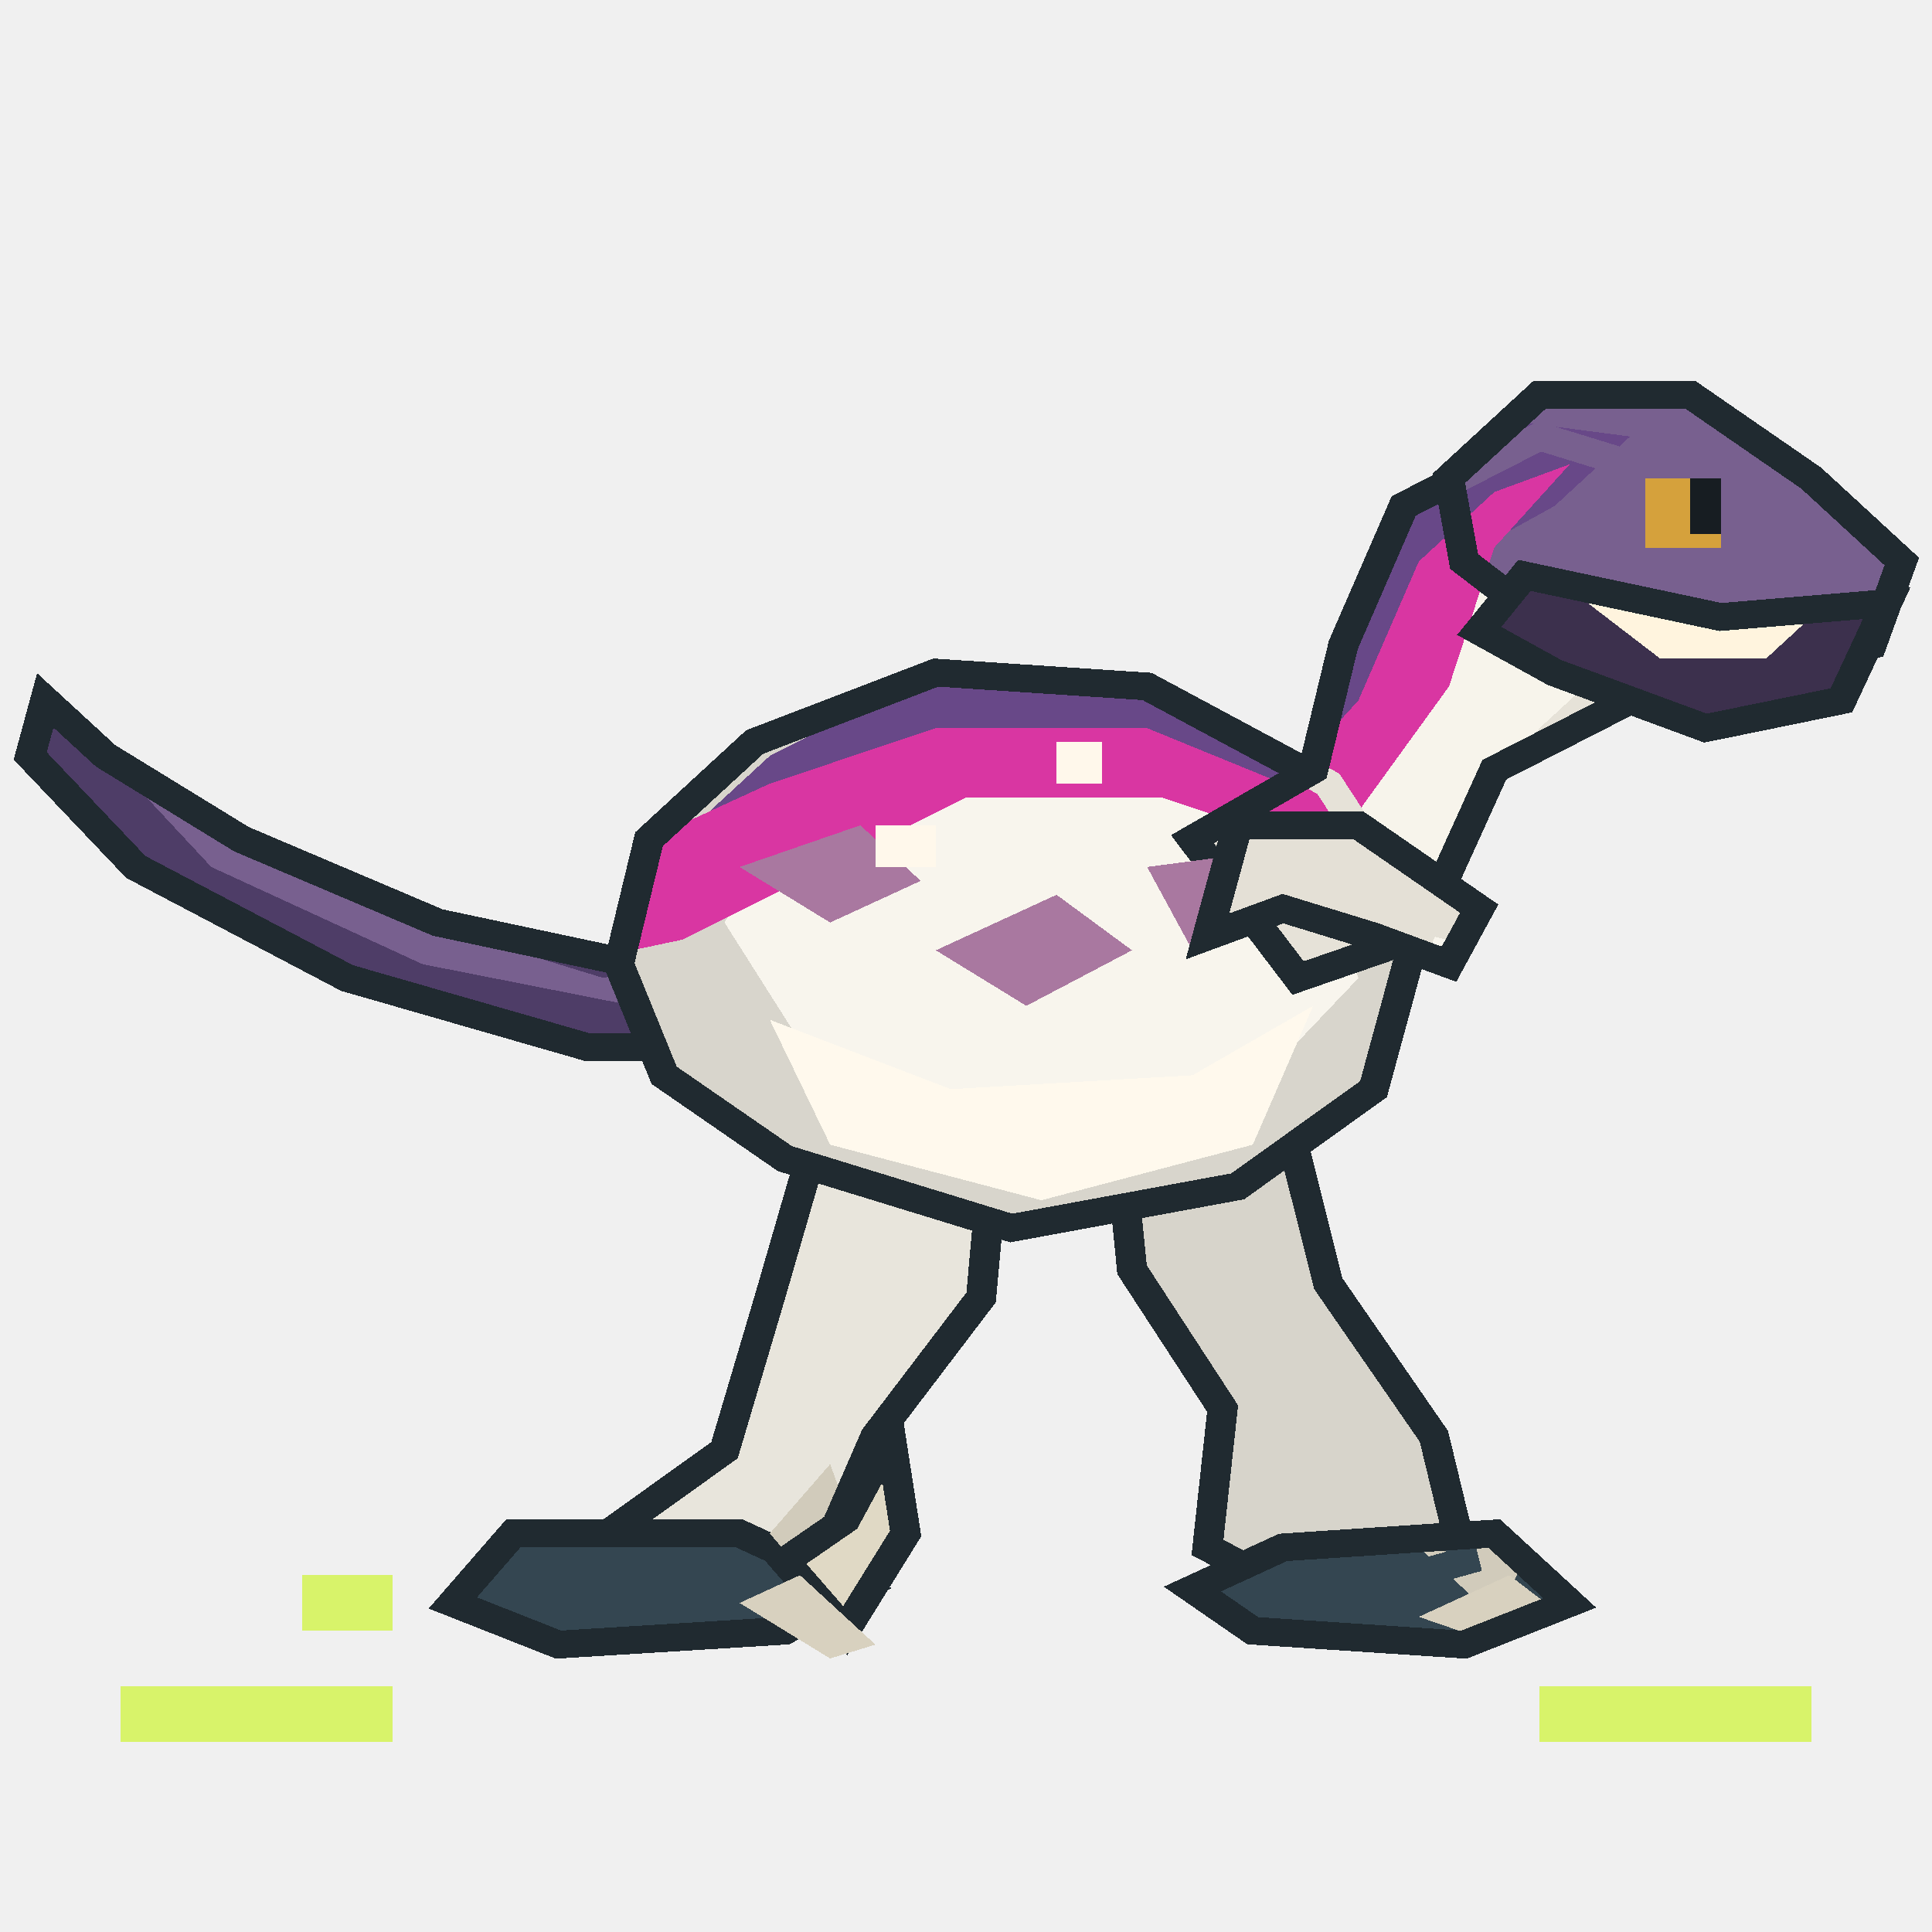
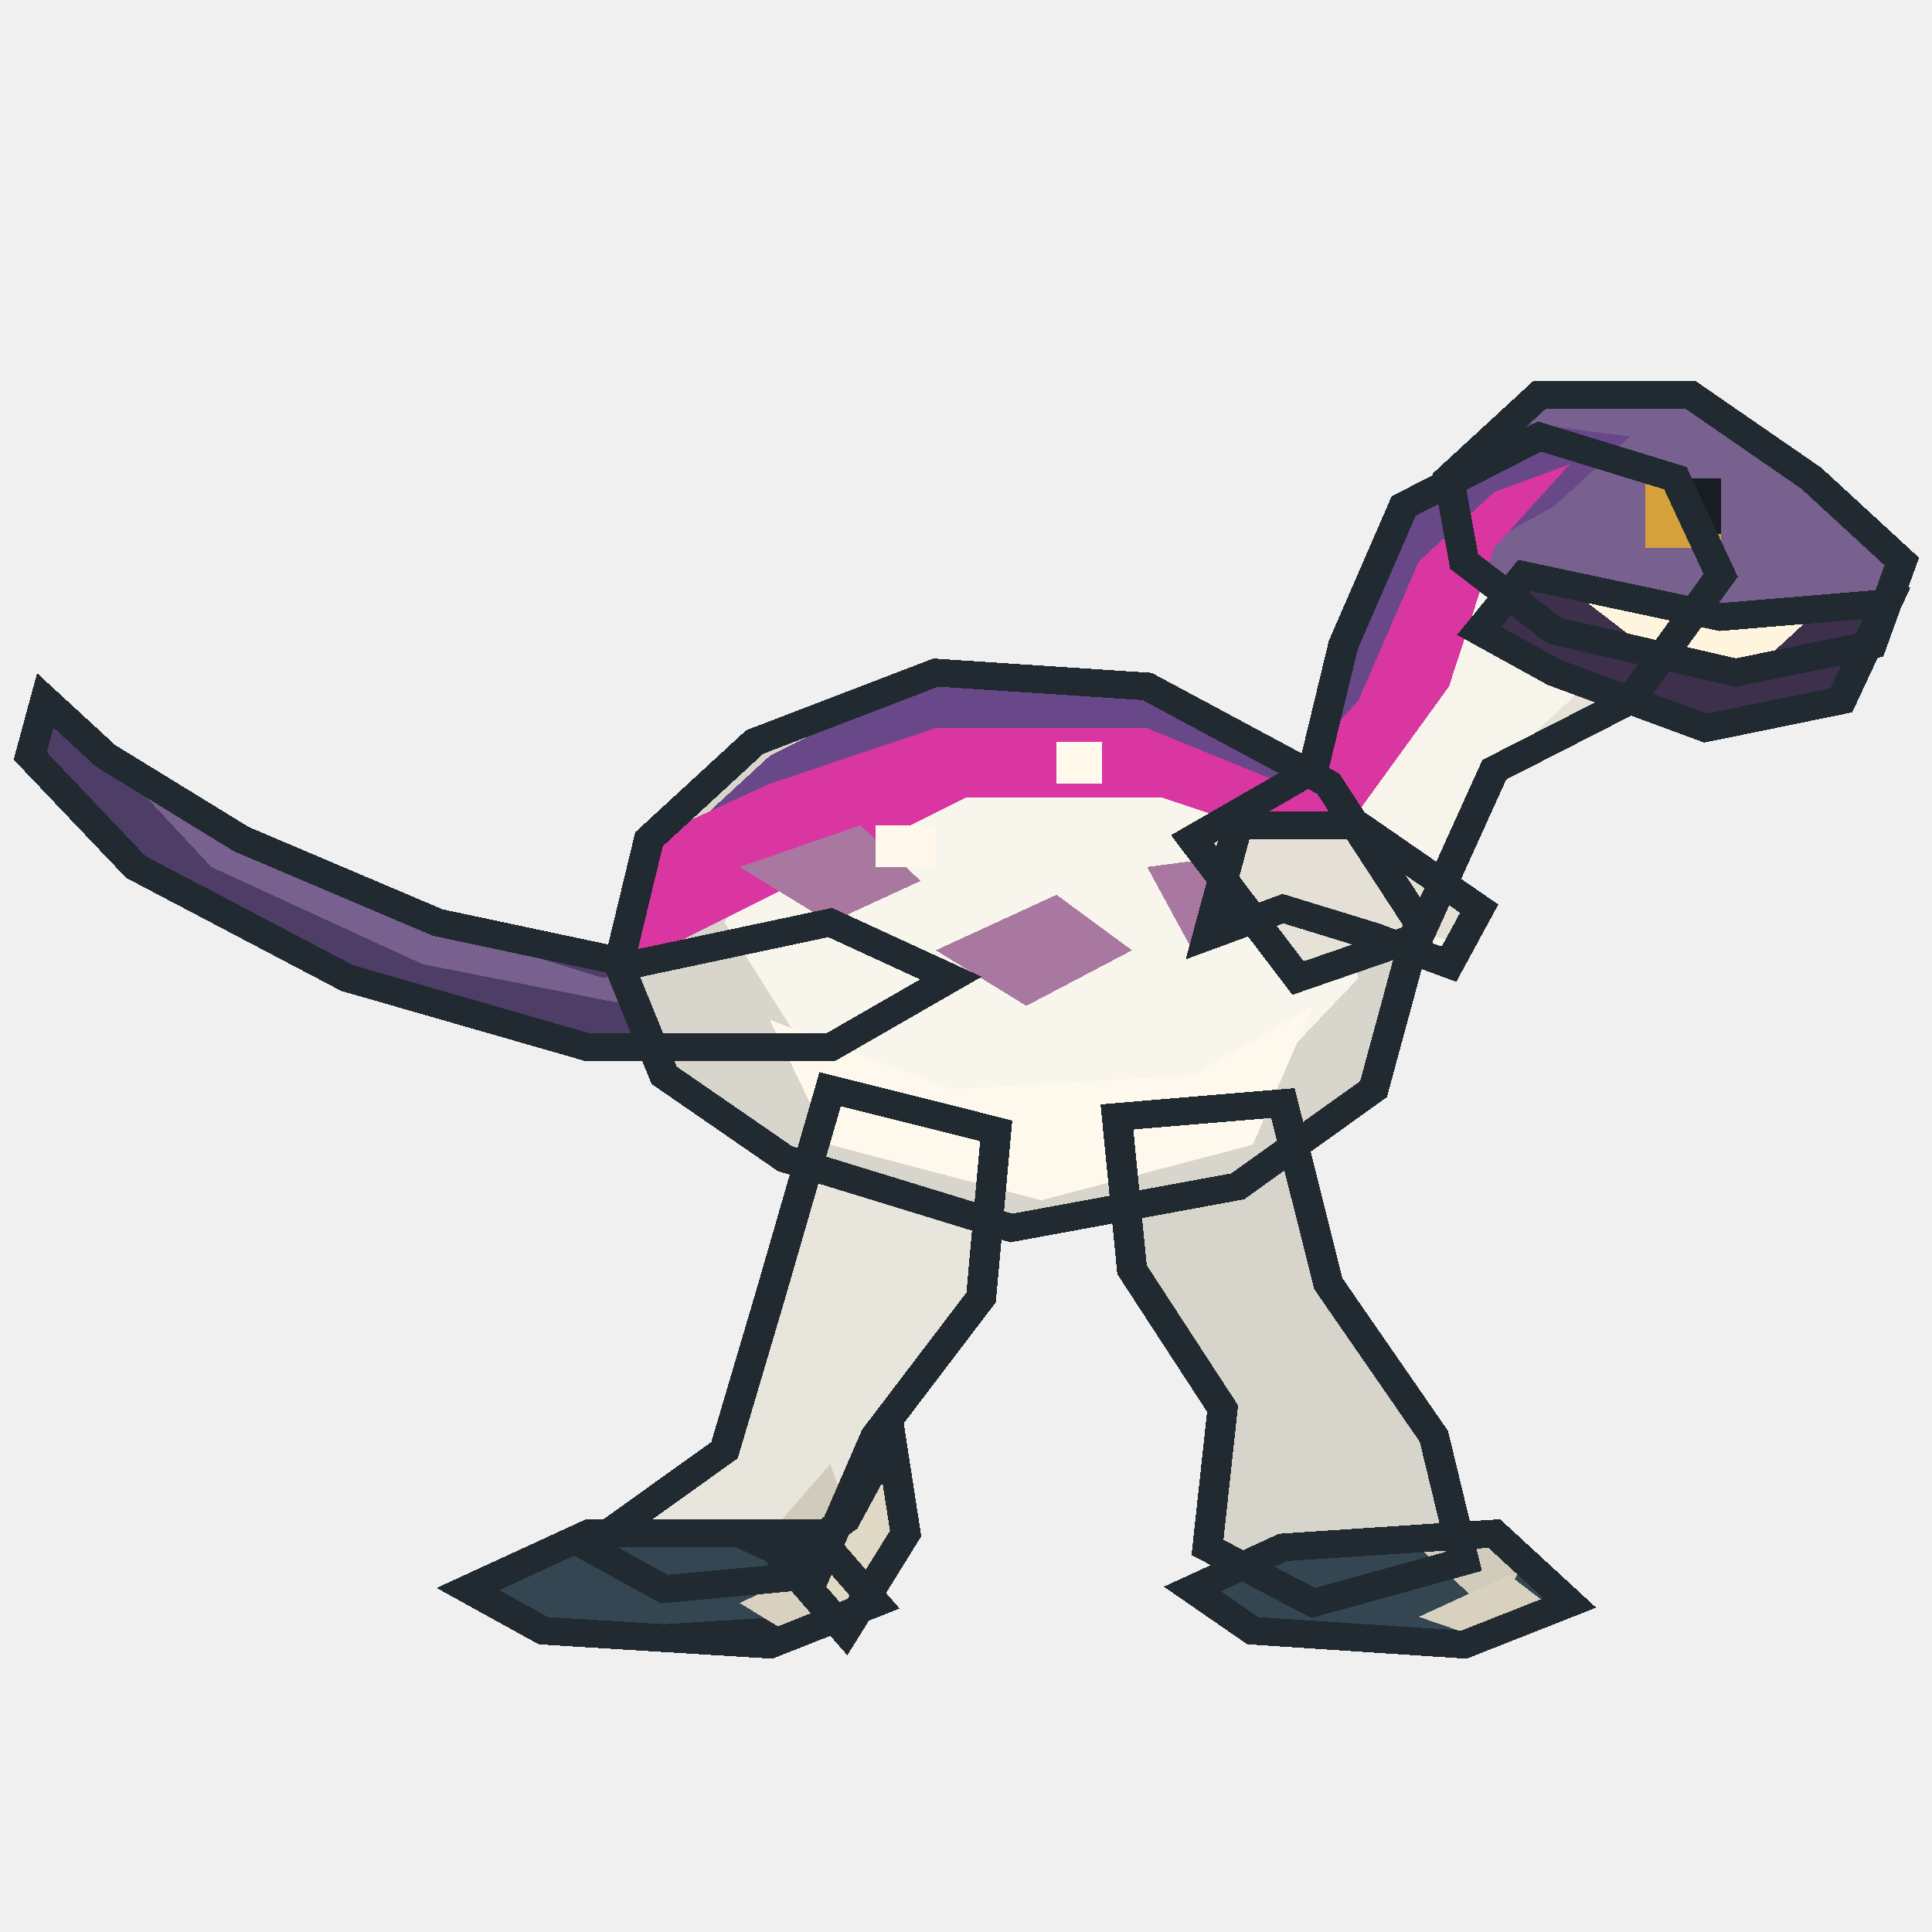
- <svg xmlns="http://www.w3.org/2000/svg" data-feet-orientation="forward" viewBox="0 0 128 128" shape-rendering="crispEdges" role="img" aria-label="Violeta" data-character="Violeta" data-species="Velociraptor" data-age="adult" data-sex="female" data-lineage="Rosa" data-hide="white" data-back="purple" data-dorsal-stripe="magenta" data-eye="gold-ochre" data-origin="Jurassic World" data-pose="land">
-   <g data-pose-transform="land" transform="translate(0 5) scale(1 .92)">
-     <g>
-       <g stroke="#202a30" stroke-width="2" stroke-linejoin="miter">
-         <defs>
-           <mask id="dino-ink-mask-1" maskUnits="userSpaceOnUse" x="0" y="0" width="128" height="128" style="mask-type:luminance">
-             <g fill="#ffffff" stroke="none">
-               <polygon points="55,73 66,76 65,88 58,98 54,108 44,109 39,106 48,99 51,88" fill="#ffffff" stroke="none" />
-               <polygon points="74,75 85,74 88,87 95,98 97,107 87,110 80,106 81,96 75,86" fill="#ffffff" stroke="none" />
-               <polygon points="85,106 99,105 104,110 97,113 83,112 79,109" fill="#ffffff" stroke="none" />
-               <polygon points="52,107 56,104 59,98 60,105 56,112" fill="#ffffff" stroke="none" />
-               <polygon points="55,61 42,64 29,61 16,55 7,49 3,45 2,49 9,57 23,65 39,70 55,70 63,65" fill="#ffffff" stroke="none" />
-               <polygon points="41,64 43,55 50,48 62,43 76,44 88,51 94,61 91,73 82,80 67,83 52,78 44,72" fill="#ffffff" stroke="none" />
-               <polygon points="79,55 87,50 89,41 93,31 102,26 111,29 114,36 108,45 99,50 94,62 86,65" fill="#ffffff" stroke="none" />
-               <polygon points="96,29 102,23 112,23 120,29 126,35 124,41 115,43 103,40 97,35" fill="#ffffff" stroke="none" />
-               <polygon points="101,36 114,39 125,38 122,45 113,47 103,43 98,40" fill="#ffffff" stroke="none" />
-               <polygon points="82,54 90,54 98,60 96,64 91,62 85,60 80,62" fill="#ffffff" stroke="none" />
-             </g>
-             <polygon points="55,73 66,76 65,88 58,98 54,108 44,109 39,106 48,99 51,88" fill="none" stroke="#000000" stroke-width="2" stroke-linejoin="miter" />
-             <polygon points="74,75 85,74 88,87 95,98 97,107 87,110 80,106 81,96 75,86" fill="none" stroke="#000000" stroke-width="2" stroke-linejoin="miter" />
-             <polygon points="85,106 99,105 104,110 97,113 83,112 79,109" fill="none" stroke="#000000" stroke-width="2" stroke-linejoin="miter" />
-             <polygon points="52,107 56,104 59,98 60,105 56,112" fill="none" stroke="#000000" stroke-width="2" stroke-linejoin="miter" />
-             <polygon points="55,61 42,64 29,61 16,55 7,49 3,45 2,49 9,57 23,65 39,70 55,70 63,65" fill="none" stroke="#000000" stroke-width="2" stroke-linejoin="miter" />
-             <polygon points="41,64 43,55 50,48 62,43 76,44 88,51 94,61 91,73 82,80 67,83 52,78 44,72" fill="none" stroke="#000000" stroke-width="2" stroke-linejoin="miter" />
-             <polygon points="79,55 87,50 89,41 93,31 102,26 111,29 114,36 108,45 99,50 94,62 86,65" fill="none" stroke="#000000" stroke-width="2" stroke-linejoin="miter" />
-             <polygon points="96,29 102,23 112,23 120,29 126,35 124,41 115,43 103,40 97,35" fill="none" stroke="#000000" stroke-width="2" stroke-linejoin="miter" />
-             <polygon points="101,36 114,39 125,38 122,45 113,47 103,43 98,40" fill="none" stroke="#000000" stroke-width="2" stroke-linejoin="miter" />
-             <polygon points="82,54 90,54 98,60 96,64 91,62 85,60 80,62" fill="none" stroke="#000000" stroke-width="2" stroke-linejoin="miter" />
-           </mask>
-         </defs>
-         <polygon points="55,73 66,76 65,88 58,98 54,108 44,109 39,106 48,99 51,88" fill="#e8e5dc" />
-         <polygon points="74,75 85,74 88,87 95,98 97,107 87,110 80,106 81,96 75,86" fill="#d7d4cb" />
-         <polygon points="39,105 54,105 58,110 51,113 36,112 31,109" data-foot-facing="forward" transform="translate(88 0) scale(-1 1)" fill="#344651" />
-         <polygon points="85,106 99,105 104,110 97,113 83,112 79,109" data-foot-facing="forward" fill="#344651" />
-         <polygon points="51,105 55,100 57,106 55,110" fill="#d1cbbb" stroke="none" mask="url(#dino-ink-mask-1)" />
-         <polygon points="94,106 99,101 101,107 99,111" fill="#d1cbbb" stroke="none" mask="url(#dino-ink-mask-1)" />
-         <polygon points="52,107 56,104 59,98 60,105 56,112" fill="#e0d9c5" />
-         <polygon points="39,110 33,114 30,113 35,108" data-foot-facing="forward" transform="translate(88 0) scale(-1 1)" fill="#d8d1bf" stroke="none" />
-         <polygon points="94,111 102,114 106,113 100,108" data-foot-facing="forward" fill="#d8d1bf" stroke="none" mask="url(#dino-ink-mask-1)" />
+ <svg xmlns="http://www.w3.org/2000/svg" data-feet-orientation="forward" viewBox="0 0 128 128" shape-rendering="crispEdges" role="img" aria-label="Violeta" data-character="Violeta" data-species="Velociraptor" data-age="adult" data-sex="female" data-lineage="Rosa" data-hide="white" data-back="purple" data-dorsal-stripe="magenta" data-eye="gold-ochre" data-origin="Jurassic World" data-pose="land" data-ink-boundary="masked">
+   <defs>
+     <mask id="sprite-silhouette" maskUnits="userSpaceOnUse" maskContentUnits="userSpaceOnUse" x="0" y="0" width="128" height="128" style="mask-type:luminance">
+       <g fill="#ffffff" stroke="#ffffff" stroke-width="2">
+         <g transform="translate(0 5) scale(1 .92)">
+           <polygon points="55,73 66,76 65,88 58,98 54,108 44,109 39,106 48,99 51,88" fill="#ffffff" stroke="#ffffff" stroke-width="2" />
+         </g>
+         <g transform="translate(0 5) scale(1 .92)">
+           <polygon points="74,75 85,74 88,87 95,98 97,107 87,110 80,106 81,96 75,86" fill="#ffffff" stroke="#ffffff" stroke-width="2" />
+         </g>
+         <g transform="translate(0 5) scale(1 .92)">
+           <g transform="translate(88 0) scale(-1 1)">
+             <polygon points="39,105 54,105 58,110 51,113 36,112 31,109" data-foot-facing="forward" transform="translate(88 0) scale(-1 1)" fill="#ffffff" stroke="#ffffff" stroke-width="2" />
+           </g>
+         </g>
+         <g transform="translate(0 5) scale(1 .92)">
+           <polygon points="85,106 99,105 104,110 97,113 83,112 79,109" data-foot-facing="forward" fill="#ffffff" stroke="#ffffff" stroke-width="2" />
+         </g>
+         <g transform="translate(0 5) scale(1 .92)">
+           <polygon points="52,107 56,104 59,98 60,105 56,112" fill="#ffffff" stroke="#ffffff" stroke-width="2" />
+         </g>
+         <g transform="translate(0 5) scale(1 .92)">
+           <polygon points="55,61 42,64 29,61 16,55 7,49 3,45 2,49 9,57 23,65 39,70 55,70 63,65" fill="#ffffff" stroke="#ffffff" stroke-width="2" />
+         </g>
+         <g transform="translate(0 5) scale(1 .92)">
+           <polygon points="41,64 43,55 50,48 62,43 76,44 88,51 94,61 91,73 82,80 67,83 52,78 44,72" fill="#ffffff" stroke="#ffffff" stroke-width="2" />
+         </g>
+         <g transform="translate(0 5) scale(1 .92)">
+           <polygon points="79,55 87,50 89,41 93,31 102,26 111,29 114,36 108,45 99,50 94,62 86,65" fill="#ffffff" stroke="#ffffff" stroke-width="2" />
+         </g>
+         <g transform="translate(0 5) scale(1 .92)">
+           <polygon points="96,29 102,23 112,23 120,29 126,35 124,41 115,43 103,40 97,35" fill="#ffffff" stroke="#ffffff" stroke-width="2" />
+         </g>
+         <g transform="translate(0 5) scale(1 .92)">
+           <polygon points="101,36 114,39 125,38 122,45 113,47 103,43 98,40" fill="#ffffff" stroke="#ffffff" stroke-width="2" />
+         </g>
+         <g transform="translate(0 5) scale(1 .92)">
+           <polygon points="82,54 90,54 98,60 96,64 91,62 85,60 80,62" fill="#ffffff" stroke="#ffffff" stroke-width="2" />
+         </g>
      </g>
-       <g stroke="#202a30" stroke-width="2" stroke-linejoin="miter">
-         <defs>
-           <mask id="dino-ink-mask-2" maskUnits="userSpaceOnUse" x="0" y="0" width="128" height="128" style="mask-type:luminance">
-             <g fill="#ffffff" stroke="none">
-               <polygon points="55,73 66,76 65,88 58,98 54,108 44,109 39,106 48,99 51,88" fill="#ffffff" stroke="none" />
-               <polygon points="74,75 85,74 88,87 95,98 97,107 87,110 80,106 81,96 75,86" fill="#ffffff" stroke="none" />
-               <polygon points="85,106 99,105 104,110 97,113 83,112 79,109" fill="#ffffff" stroke="none" />
-               <polygon points="52,107 56,104 59,98 60,105 56,112" fill="#ffffff" stroke="none" />
-               <polygon points="55,61 42,64 29,61 16,55 7,49 3,45 2,49 9,57 23,65 39,70 55,70 63,65" fill="#ffffff" stroke="none" />
-               <polygon points="41,64 43,55 50,48 62,43 76,44 88,51 94,61 91,73 82,80 67,83 52,78 44,72" fill="#ffffff" stroke="none" />
-               <polygon points="79,55 87,50 89,41 93,31 102,26 111,29 114,36 108,45 99,50 94,62 86,65" fill="#ffffff" stroke="none" />
-               <polygon points="96,29 102,23 112,23 120,29 126,35 124,41 115,43 103,40 97,35" fill="#ffffff" stroke="none" />
-               <polygon points="101,36 114,39 125,38 122,45 113,47 103,43 98,40" fill="#ffffff" stroke="none" />
-               <polygon points="82,54 90,54 98,60 96,64 91,62 85,60 80,62" fill="#ffffff" stroke="none" />
-             </g>
-             <polygon points="55,73 66,76 65,88 58,98 54,108 44,109 39,106 48,99 51,88" fill="none" stroke="#000000" stroke-width="2" stroke-linejoin="miter" />
-             <polygon points="74,75 85,74 88,87 95,98 97,107 87,110 80,106 81,96 75,86" fill="none" stroke="#000000" stroke-width="2" stroke-linejoin="miter" />
-             <polygon points="85,106 99,105 104,110 97,113 83,112 79,109" fill="none" stroke="#000000" stroke-width="2" stroke-linejoin="miter" />
-             <polygon points="52,107 56,104 59,98 60,105 56,112" fill="none" stroke="#000000" stroke-width="2" stroke-linejoin="miter" />
-             <polygon points="55,61 42,64 29,61 16,55 7,49 3,45 2,49 9,57 23,65 39,70 55,70 63,65" fill="none" stroke="#000000" stroke-width="2" stroke-linejoin="miter" />
-             <polygon points="41,64 43,55 50,48 62,43 76,44 88,51 94,61 91,73 82,80 67,83 52,78 44,72" fill="none" stroke="#000000" stroke-width="2" stroke-linejoin="miter" />
-             <polygon points="79,55 87,50 89,41 93,31 102,26 111,29 114,36 108,45 99,50 94,62 86,65" fill="none" stroke="#000000" stroke-width="2" stroke-linejoin="miter" />
-             <polygon points="96,29 102,23 112,23 120,29 126,35 124,41 115,43 103,40 97,35" fill="none" stroke="#000000" stroke-width="2" stroke-linejoin="miter" />
-             <polygon points="101,36 114,39 125,38 122,45 113,47 103,43 98,40" fill="none" stroke="#000000" stroke-width="2" stroke-linejoin="miter" />
-             <polygon points="82,54 90,54 98,60 96,64 91,62 85,60 80,62" fill="none" stroke="#000000" stroke-width="2" stroke-linejoin="miter" />
-           </mask>
-           <mask id="dino-ink-mask-3" maskUnits="userSpaceOnUse" x="0" y="0" width="128" height="128" style="mask-type:luminance">
-             <g fill="#ffffff" stroke="none">
-               <polygon points="41,64 43,55 50,48 62,43 76,44 88,51 94,61 91,73 82,80 67,83 52,78 44,72" fill="#ffffff" stroke="none" />
-             </g>
-             <polygon points="41,64 43,55 50,48 62,43 76,44 88,51 94,61 91,73 82,80 67,83 52,78 44,72" fill="none" stroke="#000000" stroke-width="2" stroke-linejoin="miter" />
-           </mask>
-           <mask id="dino-ink-mask-4" maskUnits="userSpaceOnUse" x="0" y="0" width="128" height="128" style="mask-type:luminance">
-             <g fill="#ffffff" stroke="none">
-               <polygon points="101,36 114,39 125,38 122,45 113,47 103,43 98,40" fill="#ffffff" stroke="none" />
-             </g>
-             <polygon points="101,36 114,39 125,38 122,45 113,47 103,43 98,40" fill="none" stroke="#000000" stroke-width="2" stroke-linejoin="miter" />
-           </mask>
-           <mask id="dino-ink-mask-5" maskUnits="userSpaceOnUse" x="0" y="0" width="128" height="128" style="mask-type:luminance">
-             <g fill="#ffffff" stroke="none">
-               <polygon points="96,29 102,23 112,23 120,29 126,35 124,41 115,43 103,40 97,35" fill="#ffffff" stroke="none" />
-             </g>
-             <polygon points="96,29 102,23 112,23 120,29 126,35 124,41 115,43 103,40 97,35" fill="none" stroke="#000000" stroke-width="2" stroke-linejoin="miter" />
-           </mask>
-         </defs>
-         <polygon points="55,61 42,64 29,61 16,55 7,49 3,45 2,49 9,57 23,65 39,70 55,70 63,65" fill="#4e3d67" />
-         <polygon points="53,61 40,65 28,61 16,55 8,50 14,57 28,64 42,67 55,66" fill="#78608f" stroke="none" mask="url(#dino-ink-mask-2)" />
-         <polygon points="41,64 43,55 50,48 62,43 76,44 88,51 94,61 91,73 82,80 67,83 52,78 44,72" fill="#d8d5cc" />
-         <polygon points="48,61 53,52 65,48 78,49 87,56 90,65 83,73 69,77 55,73" fill="#f8f5ed" stroke="none" mask="url(#dino-ink-mask-3)" />
-         <polygon points="51,68 63,73 79,72 87,67 83,77 69,81 55,77" fill="#fff9ed" stroke="none" mask="url(#dino-ink-mask-3)" />
-         <polygon points="79,55 87,50 89,41 93,31 102,26 111,29 114,36 108,45 99,50 94,62 86,65" fill="#e6e2d8" />
-         <polygon points="88,48 93,36 101,30 109,32 109,40 102,47 96,57 90,58" fill="#f7f4eb" stroke="none" mask="url(#dino-ink-mask-2)" />
-         <polygon points="96,29 102,23 112,23 120,29 126,35 124,41 115,43 103,40 97,35" fill="#78608f" />
-         <polygon points="101,36 114,39 125,38 122,45 113,47 103,43 98,40" fill="#3c304d" />
-         <polygon points="104,37 112,39 120,39 117,42 110,42" fill="#fff4de" stroke="none" mask="url(#dino-ink-mask-4)" />
-         <polygon points="7,47 19,52 32,56 44,56 51,49 62,43 76,43 86,47 91,38 94,29 101,25 108,26 103,31 98,34 94,45 88,54 78,49 64,48 54,54 45,62 31,61 17,55" fill="#684888" stroke="none" mask="url(#dino-ink-mask-2)" />
-         <polygon points="13,49 28,55 41,56 51,51 62,47 76,47 85,51 90,45 94,35 99,30 104,28 99,34 96,44 88,56 77,52 64,52 53,58 42,64 28,60" fill="#d936a2" stroke="none" mask="url(#dino-ink-mask-2)" />
-         <polygon points="49,57 57,54 61,58 55,61" fill="#a978a0" stroke="none" mask="url(#dino-ink-mask-3)" />
-         <polygon points="62,63 70,59 75,63 68,67" fill="#a978a0" stroke="none" mask="url(#dino-ink-mask-3)" />
-         <polygon points="76,57 83,56 86,60 79,63" fill="#a978a0" stroke="none" mask="url(#dino-ink-mask-3)" />
-         <polygon points="82,54 90,54 98,60 96,64 91,62 85,60 80,62" fill="#e4e0d6" />
-         <polygon points="95,62 102,64 105,68 102,69 98,66 93,67" fill="#f8f5ed" stroke="none" mask="url(#dino-ink-mask-2)" />
-         <polygon points="96,64 104,65 108,68 104,69 99,67" fill="#d8d5cc" stroke="none" mask="url(#dino-ink-mask-2)" />
-         <polygon points="100,66 107,67 110,70 106,70 102,69" fill="#fff6e6" stroke="none" mask="url(#dino-ink-mask-2)" />
-         <rect x="109" y="29" width="5" height="5" fill="#d5a13c" stroke="none" mask="url(#dino-ink-mask-5)" />
-         <rect x="112" y="29" width="2" height="4" fill="#171d22" stroke="none" mask="url(#dino-ink-mask-5)" />
-         <rect x="58" y="54" width="4" height="3" fill="#fff8eb" stroke="none" mask="url(#dino-ink-mask-3)" />
-         <rect x="70" y="48" width="3" height="3" fill="#fff8eb" stroke="none" mask="url(#dino-ink-mask-3)" />
+     </mask>
+   </defs>
+   <g data-ink-boundary="art" mask="url(#sprite-silhouette)">
+     <g data-pose-transform="land" transform="translate(0 5) scale(1 .92)">
+       <g>
+         <g stroke="#202a30" stroke-width="2" stroke-linejoin="miter">
+           <defs>
+             <mask id="dino-ink-mask-1" maskUnits="userSpaceOnUse" x="0" y="0" width="128" height="128" style="mask-type:luminance">
+               <g fill="#ffffff" stroke="none">
+                 <polygon points="55,73 66,76 65,88 58,98 54,108 44,109 39,106 48,99 51,88" fill="#ffffff" stroke="none" />
+                 <polygon points="74,75 85,74 88,87 95,98 97,107 87,110 80,106 81,96 75,86" fill="#ffffff" stroke="none" />
+                 <polygon points="85,106 99,105 104,110 97,113 83,112 79,109" fill="#ffffff" stroke="none" />
+                 <polygon points="52,107 56,104 59,98 60,105 56,112" fill="#ffffff" stroke="none" />
+                 <polygon points="55,61 42,64 29,61 16,55 7,49 3,45 2,49 9,57 23,65 39,70 55,70 63,65" fill="#ffffff" stroke="none" />
+                 <polygon points="41,64 43,55 50,48 62,43 76,44 88,51 94,61 91,73 82,80 67,83 52,78 44,72" fill="#ffffff" stroke="none" />
+                 <polygon points="79,55 87,50 89,41 93,31 102,26 111,29 114,36 108,45 99,50 94,62 86,65" fill="#ffffff" stroke="none" />
+                 <polygon points="96,29 102,23 112,23 120,29 126,35 124,41 115,43 103,40 97,35" fill="#ffffff" stroke="none" />
+                 <polygon points="101,36 114,39 125,38 122,45 113,47 103,43 98,40" fill="#ffffff" stroke="none" />
+                 <polygon points="82,54 90,54 98,60 96,64 91,62 85,60 80,62" fill="#ffffff" stroke="none" />
+               </g>
+               <polygon points="55,73 66,76 65,88 58,98 54,108 44,109 39,106 48,99 51,88" fill="none" stroke="#000000" stroke-width="2" stroke-linejoin="miter" />
+               <polygon points="74,75 85,74 88,87 95,98 97,107 87,110 80,106 81,96 75,86" fill="none" stroke="#000000" stroke-width="2" stroke-linejoin="miter" />
+               <polygon points="85,106 99,105 104,110 97,113 83,112 79,109" fill="none" stroke="#000000" stroke-width="2" stroke-linejoin="miter" />
+               <polygon points="52,107 56,104 59,98 60,105 56,112" fill="none" stroke="#000000" stroke-width="2" stroke-linejoin="miter" />
+               <polygon points="55,61 42,64 29,61 16,55 7,49 3,45 2,49 9,57 23,65 39,70 55,70 63,65" fill="none" stroke="#000000" stroke-width="2" stroke-linejoin="miter" />
+               <polygon points="41,64 43,55 50,48 62,43 76,44 88,51 94,61 91,73 82,80 67,83 52,78 44,72" fill="none" stroke="#000000" stroke-width="2" stroke-linejoin="miter" />
+               <polygon points="79,55 87,50 89,41 93,31 102,26 111,29 114,36 108,45 99,50 94,62 86,65" fill="none" stroke="#000000" stroke-width="2" stroke-linejoin="miter" />
+               <polygon points="96,29 102,23 112,23 120,29 126,35 124,41 115,43 103,40 97,35" fill="none" stroke="#000000" stroke-width="2" stroke-linejoin="miter" />
+               <polygon points="101,36 114,39 125,38 122,45 113,47 103,43 98,40" fill="none" stroke="#000000" stroke-width="2" stroke-linejoin="miter" />
+               <polygon points="82,54 90,54 98,60 96,64 91,62 85,60 80,62" fill="none" stroke="#000000" stroke-width="2" stroke-linejoin="miter" />
+             </mask>
+           </defs>
+           <polygon points="55,73 66,76 65,88 58,98 54,108 44,109 39,106 48,99 51,88" fill="#e8e5dc" />
+           <polygon points="74,75 85,74 88,87 95,98 97,107 87,110 80,106 81,96 75,86" fill="#d7d4cb" />
+           <polygon points="39,105 54,105 58,110 51,113 36,112 31,109" data-foot-facing="forward" transform="translate(88 0) scale(-1 1)" fill="#344651" />
+           <polygon points="85,106 99,105 104,110 97,113 83,112 79,109" data-foot-facing="forward" fill="#344651" />
+           <polygon points="51,105 55,100 57,106 55,110" fill="#d1cbbb" stroke="none" mask="url(#dino-ink-mask-1)" />
+           <polygon points="94,106 99,101 101,107 99,111" fill="#d1cbbb" stroke="none" mask="url(#dino-ink-mask-1)" />
+           <polygon points="52,107 56,104 59,98 60,105 56,112" fill="#e0d9c5" />
+           <polygon points="39,110 33,114 30,113 35,108" data-foot-facing="forward" transform="translate(88 0) scale(-1 1)" fill="#d8d1bf" stroke="none" />
+           <polygon points="94,111 102,114 106,113 100,108" data-foot-facing="forward" fill="#d8d1bf" stroke="none" mask="url(#dino-ink-mask-1)" />
+         </g>
+         <g stroke="#202a30" stroke-width="2" stroke-linejoin="miter">
+           <defs>
+             <mask id="dino-ink-mask-2" maskUnits="userSpaceOnUse" x="0" y="0" width="128" height="128" style="mask-type:luminance">
+               <g fill="#ffffff" stroke="none">
+                 <polygon points="55,73 66,76 65,88 58,98 54,108 44,109 39,106 48,99 51,88" fill="#ffffff" stroke="none" />
+                 <polygon points="74,75 85,74 88,87 95,98 97,107 87,110 80,106 81,96 75,86" fill="#ffffff" stroke="none" />
+                 <polygon points="85,106 99,105 104,110 97,113 83,112 79,109" fill="#ffffff" stroke="none" />
+                 <polygon points="52,107 56,104 59,98 60,105 56,112" fill="#ffffff" stroke="none" />
+                 <polygon points="55,61 42,64 29,61 16,55 7,49 3,45 2,49 9,57 23,65 39,70 55,70 63,65" fill="#ffffff" stroke="none" />
+                 <polygon points="41,64 43,55 50,48 62,43 76,44 88,51 94,61 91,73 82,80 67,83 52,78 44,72" fill="#ffffff" stroke="none" />
+                 <polygon points="79,55 87,50 89,41 93,31 102,26 111,29 114,36 108,45 99,50 94,62 86,65" fill="#ffffff" stroke="none" />
+                 <polygon points="96,29 102,23 112,23 120,29 126,35 124,41 115,43 103,40 97,35" fill="#ffffff" stroke="none" />
+                 <polygon points="101,36 114,39 125,38 122,45 113,47 103,43 98,40" fill="#ffffff" stroke="none" />
+                 <polygon points="82,54 90,54 98,60 96,64 91,62 85,60 80,62" fill="#ffffff" stroke="none" />
+               </g>
+               <polygon points="55,73 66,76 65,88 58,98 54,108 44,109 39,106 48,99 51,88" fill="none" stroke="#000000" stroke-width="2" stroke-linejoin="miter" />
+               <polygon points="74,75 85,74 88,87 95,98 97,107 87,110 80,106 81,96 75,86" fill="none" stroke="#000000" stroke-width="2" stroke-linejoin="miter" />
+               <polygon points="85,106 99,105 104,110 97,113 83,112 79,109" fill="none" stroke="#000000" stroke-width="2" stroke-linejoin="miter" />
+               <polygon points="52,107 56,104 59,98 60,105 56,112" fill="none" stroke="#000000" stroke-width="2" stroke-linejoin="miter" />
+               <polygon points="55,61 42,64 29,61 16,55 7,49 3,45 2,49 9,57 23,65 39,70 55,70 63,65" fill="none" stroke="#000000" stroke-width="2" stroke-linejoin="miter" />
+               <polygon points="41,64 43,55 50,48 62,43 76,44 88,51 94,61 91,73 82,80 67,83 52,78 44,72" fill="none" stroke="#000000" stroke-width="2" stroke-linejoin="miter" />
+               <polygon points="79,55 87,50 89,41 93,31 102,26 111,29 114,36 108,45 99,50 94,62 86,65" fill="none" stroke="#000000" stroke-width="2" stroke-linejoin="miter" />
+               <polygon points="96,29 102,23 112,23 120,29 126,35 124,41 115,43 103,40 97,35" fill="none" stroke="#000000" stroke-width="2" stroke-linejoin="miter" />
+               <polygon points="101,36 114,39 125,38 122,45 113,47 103,43 98,40" fill="none" stroke="#000000" stroke-width="2" stroke-linejoin="miter" />
+               <polygon points="82,54 90,54 98,60 96,64 91,62 85,60 80,62" fill="none" stroke="#000000" stroke-width="2" stroke-linejoin="miter" />
+             </mask>
+             <mask id="dino-ink-mask-3" maskUnits="userSpaceOnUse" x="0" y="0" width="128" height="128" style="mask-type:luminance">
+               <g fill="#ffffff" stroke="none">
+                 <polygon points="41,64 43,55 50,48 62,43 76,44 88,51 94,61 91,73 82,80 67,83 52,78 44,72" fill="#ffffff" stroke="none" />
+               </g>
+               <polygon points="41,64 43,55 50,48 62,43 76,44 88,51 94,61 91,73 82,80 67,83 52,78 44,72" fill="none" stroke="#000000" stroke-width="2" stroke-linejoin="miter" />
+             </mask>
+             <mask id="dino-ink-mask-4" maskUnits="userSpaceOnUse" x="0" y="0" width="128" height="128" style="mask-type:luminance">
+               <g fill="#ffffff" stroke="none">
+                 <polygon points="101,36 114,39 125,38 122,45 113,47 103,43 98,40" fill="#ffffff" stroke="none" />
+               </g>
+               <polygon points="101,36 114,39 125,38 122,45 113,47 103,43 98,40" fill="none" stroke="#000000" stroke-width="2" stroke-linejoin="miter" />
+             </mask>
+             <mask id="dino-ink-mask-5" maskUnits="userSpaceOnUse" x="0" y="0" width="128" height="128" style="mask-type:luminance">
+               <g fill="#ffffff" stroke="none">
+                 <polygon points="96,29 102,23 112,23 120,29 126,35 124,41 115,43 103,40 97,35" fill="#ffffff" stroke="none" />
+               </g>
+               <polygon points="96,29 102,23 112,23 120,29 126,35 124,41 115,43 103,40 97,35" fill="none" stroke="#000000" stroke-width="2" stroke-linejoin="miter" />
+             </mask>
+           </defs>
+           <polygon points="55,61 42,64 29,61 16,55 7,49 3,45 2,49 9,57 23,65 39,70 55,70 63,65" fill="#4e3d67" />
+           <polygon points="53,61 40,65 28,61 16,55 8,50 14,57 28,64 42,67 55,66" fill="#78608f" stroke="none" mask="url(#dino-ink-mask-2)" />
+           <polygon points="41,64 43,55 50,48 62,43 76,44 88,51 94,61 91,73 82,80 67,83 52,78 44,72" fill="#d8d5cc" />
+           <polygon points="48,61 53,52 65,48 78,49 87,56 90,65 83,73 69,77 55,73" fill="#f8f5ed" stroke="none" mask="url(#dino-ink-mask-3)" />
+           <polygon points="51,68 63,73 79,72 87,67 83,77 69,81 55,77" fill="#fff9ed" stroke="none" mask="url(#dino-ink-mask-3)" />
+           <polygon points="79,55 87,50 89,41 93,31 102,26 111,29 114,36 108,45 99,50 94,62 86,65" fill="#e6e2d8" />
+           <polygon points="88,48 93,36 101,30 109,32 109,40 102,47 96,57 90,58" fill="#f7f4eb" stroke="none" mask="url(#dino-ink-mask-2)" />
+           <polygon points="96,29 102,23 112,23 120,29 126,35 124,41 115,43 103,40 97,35" fill="#78608f" />
+           <polygon points="101,36 114,39 125,38 122,45 113,47 103,43 98,40" fill="#3c304d" />
+           <polygon points="104,37 112,39 120,39 117,42 110,42" fill="#fff4de" stroke="none" mask="url(#dino-ink-mask-4)" />
+           <polygon points="7,47 19,52 32,56 44,56 51,49 62,43 76,43 86,47 91,38 94,29 101,25 108,26 103,31 98,34 94,45 88,54 78,49 64,48 54,54 45,62 31,61 17,55" fill="#684888" stroke="none" mask="url(#dino-ink-mask-2)" />
+           <polygon points="13,49 28,55 41,56 51,51 62,47 76,47 85,51 90,45 94,35 99,30 104,28 99,34 96,44 88,56 77,52 64,52 53,58 42,64 28,60" fill="#d936a2" stroke="none" mask="url(#dino-ink-mask-2)" />
+           <polygon points="49,57 57,54 61,58 55,61" fill="#a978a0" stroke="none" mask="url(#dino-ink-mask-3)" />
+           <polygon points="62,63 70,59 75,63 68,67" fill="#a978a0" stroke="none" mask="url(#dino-ink-mask-3)" />
+           <polygon points="76,57 83,56 86,60 79,63" fill="#a978a0" stroke="none" mask="url(#dino-ink-mask-3)" />
+           <polygon points="82,54 90,54 98,60 96,64 91,62 85,60 80,62" fill="#e4e0d6" />
+           <polygon points="95,62 102,64 105,68 102,69 98,66 93,67" fill="#f8f5ed" stroke="none" mask="url(#dino-ink-mask-2)" />
+           <polygon points="96,64 104,65 108,68 104,69 99,67" fill="#d8d5cc" stroke="none" mask="url(#dino-ink-mask-2)" />
+           <polygon points="100,66 107,67 110,70 106,70 102,69" fill="#fff6e6" stroke="none" mask="url(#dino-ink-mask-2)" />
+           <rect x="109" y="29" width="5" height="5" fill="#d5a13c" stroke="none" mask="url(#dino-ink-mask-5)" />
+           <rect x="112" y="29" width="2" height="4" fill="#171d22" stroke="none" mask="url(#dino-ink-mask-5)" />
+           <rect x="58" y="54" width="4" height="3" fill="#fff8eb" stroke="none" mask="url(#dino-ink-mask-3)" />
+           <rect x="70" y="48" width="3" height="3" fill="#fff8eb" stroke="none" mask="url(#dino-ink-mask-3)" />
+         </g>
+       </g>
+       <g data-motion-accent="landing" shape-rendering="crispEdges">
+         <path d="M8 116h18v4H8zM102 116h18v4h-18zM20 108h6v4h-6z" fill="#d8f36a" />
      </g>
    </g>
-     <g data-motion-accent="landing" shape-rendering="crispEdges">
-       <path d="M8 116h18v4H8zM102 116h18v4h-18zM20 108h6v4h-6z" fill="#d8f36a" />
+   </g>
+   <g data-ink-layer="final">
+     <g transform="translate(0 5) scale(1 .92)">
+       <polygon points="55,73 66,76 65,88 58,98 54,108 44,109 39,106 48,99 51,88" fill="none" stroke="#202a30" stroke-width="2" stroke-linejoin="miter" />
+     </g>
+     <g transform="translate(0 5) scale(1 .92)">
+       <polygon points="74,75 85,74 88,87 95,98 97,107 87,110 80,106 81,96 75,86" fill="none" stroke="#202a30" stroke-width="2" stroke-linejoin="miter" />
+     </g>
+     <g transform="translate(0 5) scale(1 .92)">
+       <g transform="translate(88 0) scale(-1 1)">
+         <polygon points="39,105 54,105 58,110 51,113 36,112 31,109" data-foot-facing="forward" transform="translate(88 0) scale(-1 1)" fill="none" stroke="#202a30" stroke-width="2" stroke-linejoin="miter" />
+       </g>
+     </g>
+     <g transform="translate(0 5) scale(1 .92)">
+       <polygon points="85,106 99,105 104,110 97,113 83,112 79,109" data-foot-facing="forward" fill="none" stroke="#202a30" stroke-width="2" stroke-linejoin="miter" />
+     </g>
+     <g transform="translate(0 5) scale(1 .92)">
+       <polygon points="52,107 56,104 59,98 60,105 56,112" fill="none" stroke="#202a30" stroke-width="2" stroke-linejoin="miter" />
+     </g>
+     <g transform="translate(0 5) scale(1 .92)">
+       <polygon points="55,61 42,64 29,61 16,55 7,49 3,45 2,49 9,57 23,65 39,70 55,70 63,65" fill="none" stroke="#202a30" stroke-width="2" stroke-linejoin="miter" />
+     </g>
+     <g transform="translate(0 5) scale(1 .92)">
+       <polygon points="41,64 43,55 50,48 62,43 76,44 88,51 94,61 91,73 82,80 67,83 52,78 44,72" fill="none" stroke="#202a30" stroke-width="2" stroke-linejoin="miter" />
+     </g>
+     <g transform="translate(0 5) scale(1 .92)">
+       <polygon points="79,55 87,50 89,41 93,31 102,26 111,29 114,36 108,45 99,50 94,62 86,65" fill="none" stroke="#202a30" stroke-width="2" stroke-linejoin="miter" />
+     </g>
+     <g transform="translate(0 5) scale(1 .92)">
+       <polygon points="96,29 102,23 112,23 120,29 126,35 124,41 115,43 103,40 97,35" fill="none" stroke="#202a30" stroke-width="2" stroke-linejoin="miter" />
+     </g>
+     <g transform="translate(0 5) scale(1 .92)">
+       <polygon points="101,36 114,39 125,38 122,45 113,47 103,43 98,40" fill="none" stroke="#202a30" stroke-width="2" stroke-linejoin="miter" />
+     </g>
+     <g transform="translate(0 5) scale(1 .92)">
+       <polygon points="82,54 90,54 98,60 96,64 91,62 85,60 80,62" fill="none" stroke="#202a30" stroke-width="2" stroke-linejoin="miter" />
    </g>
  </g>
</svg>
